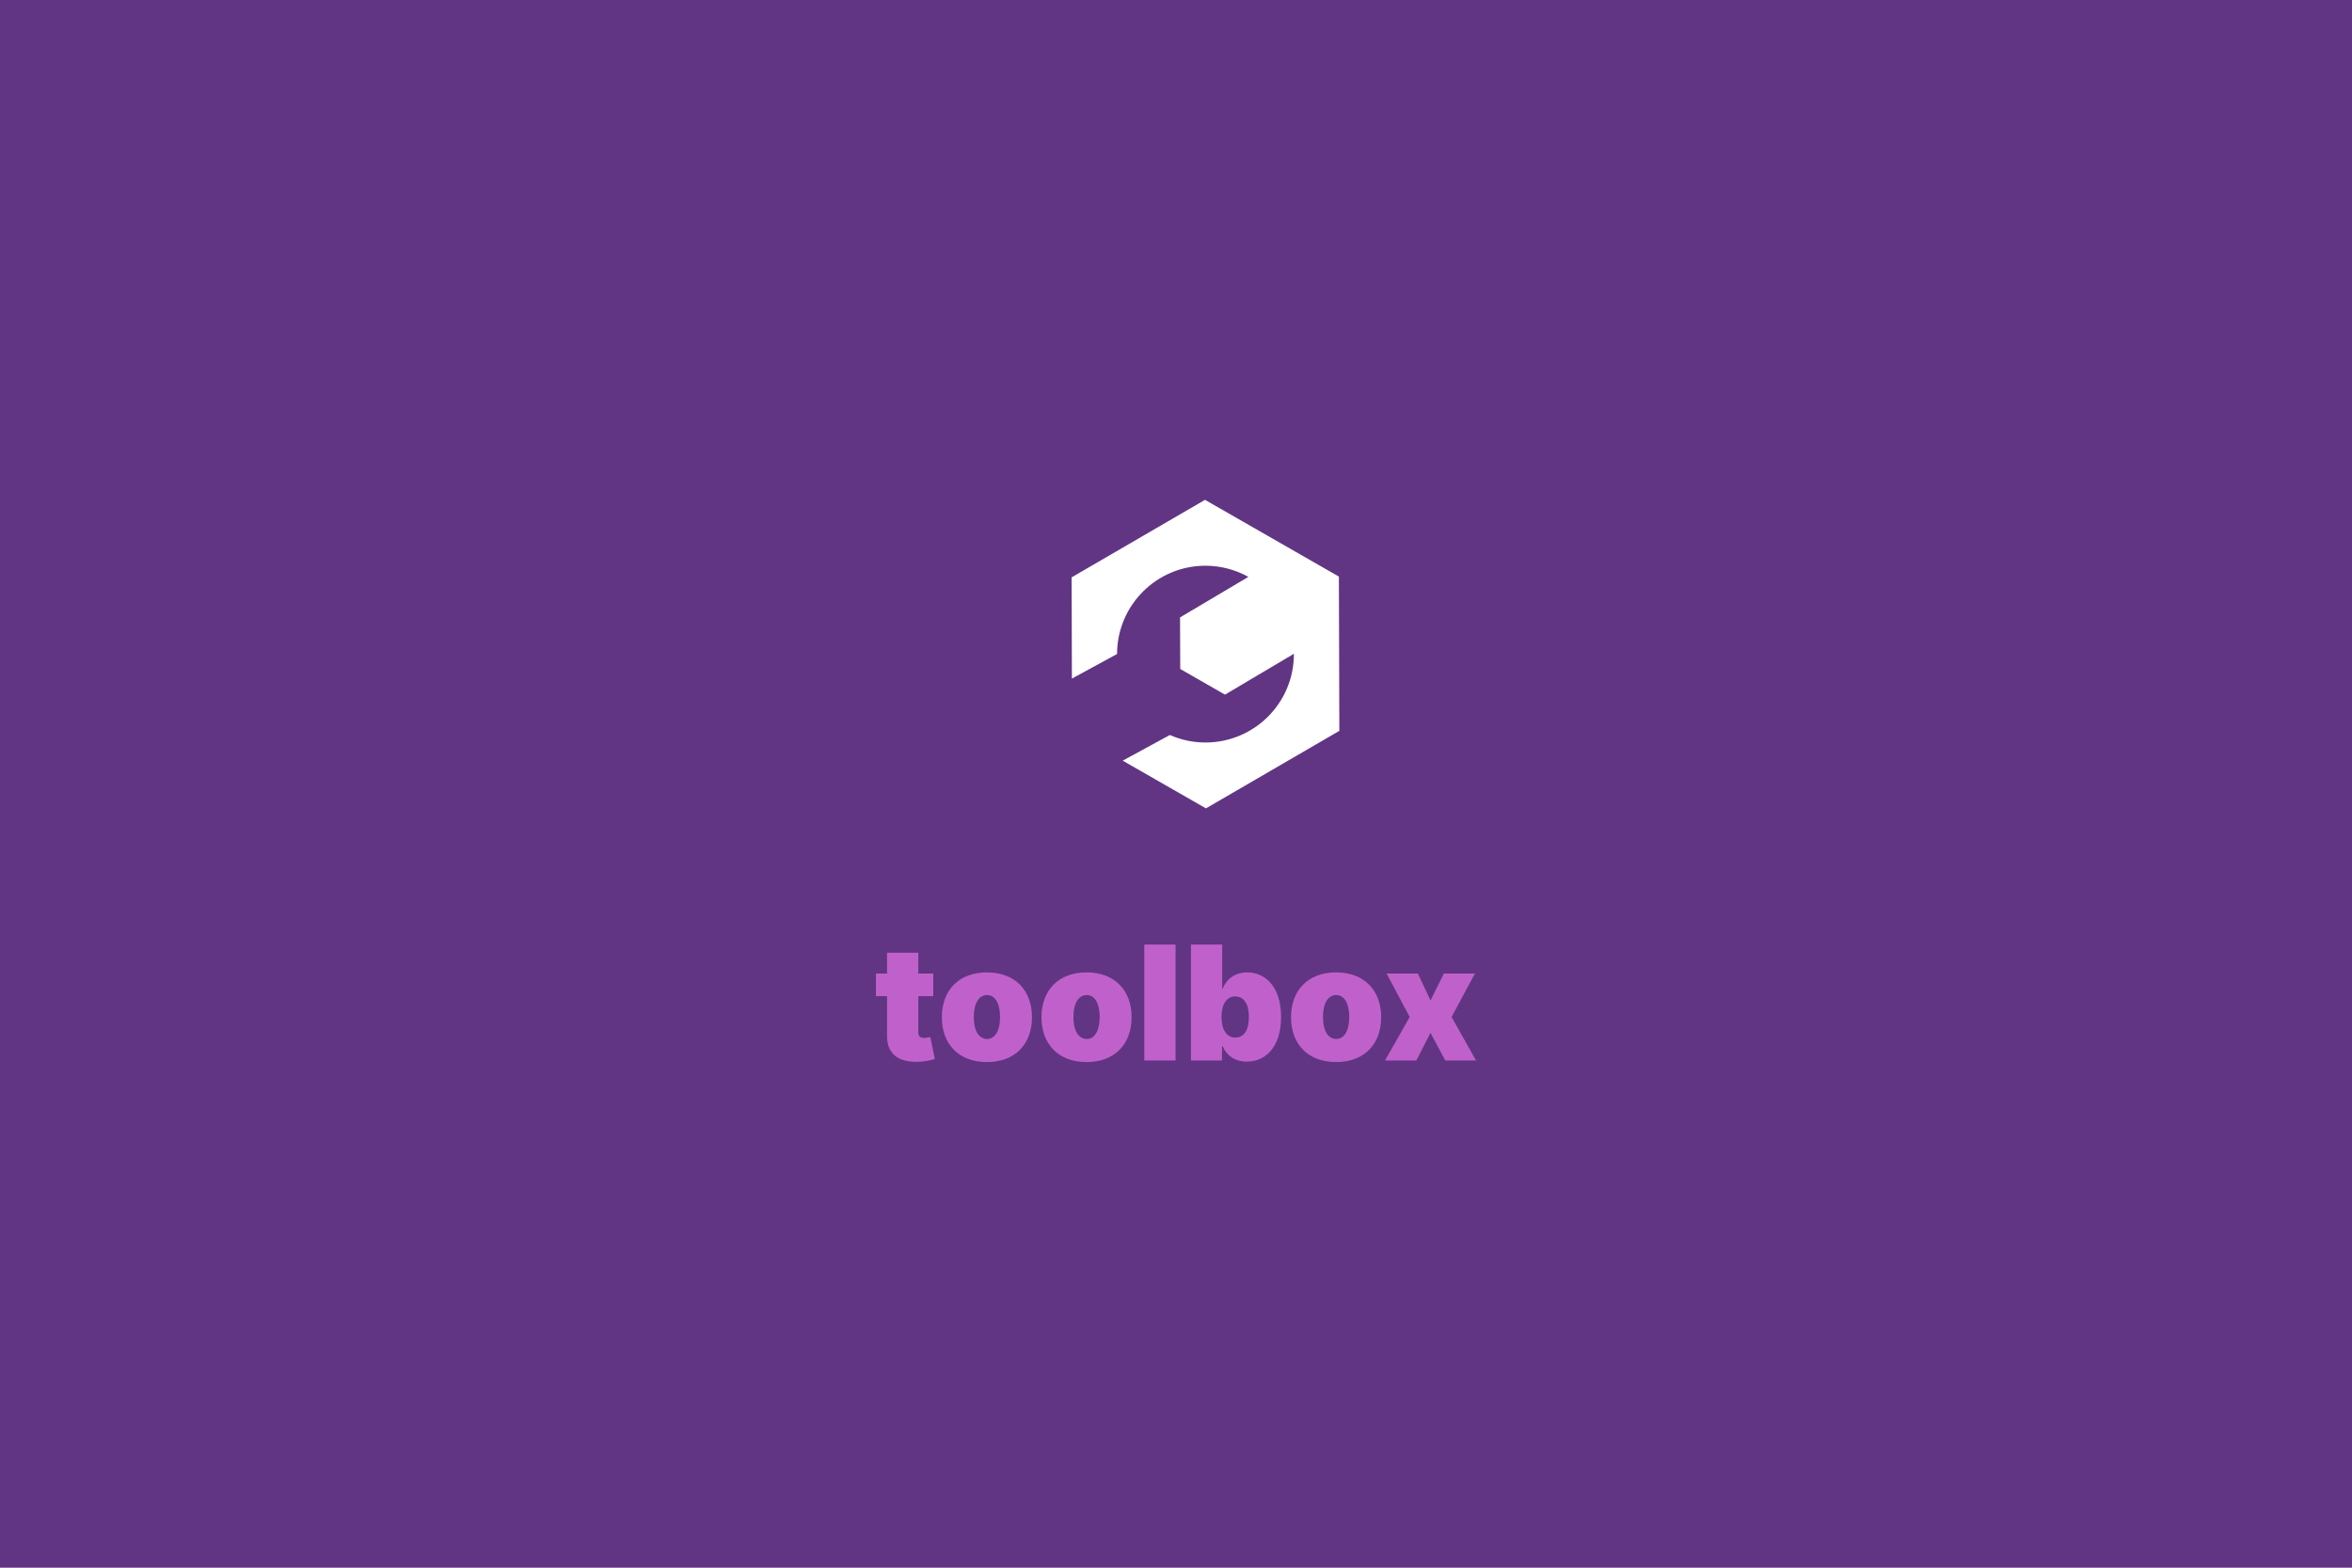
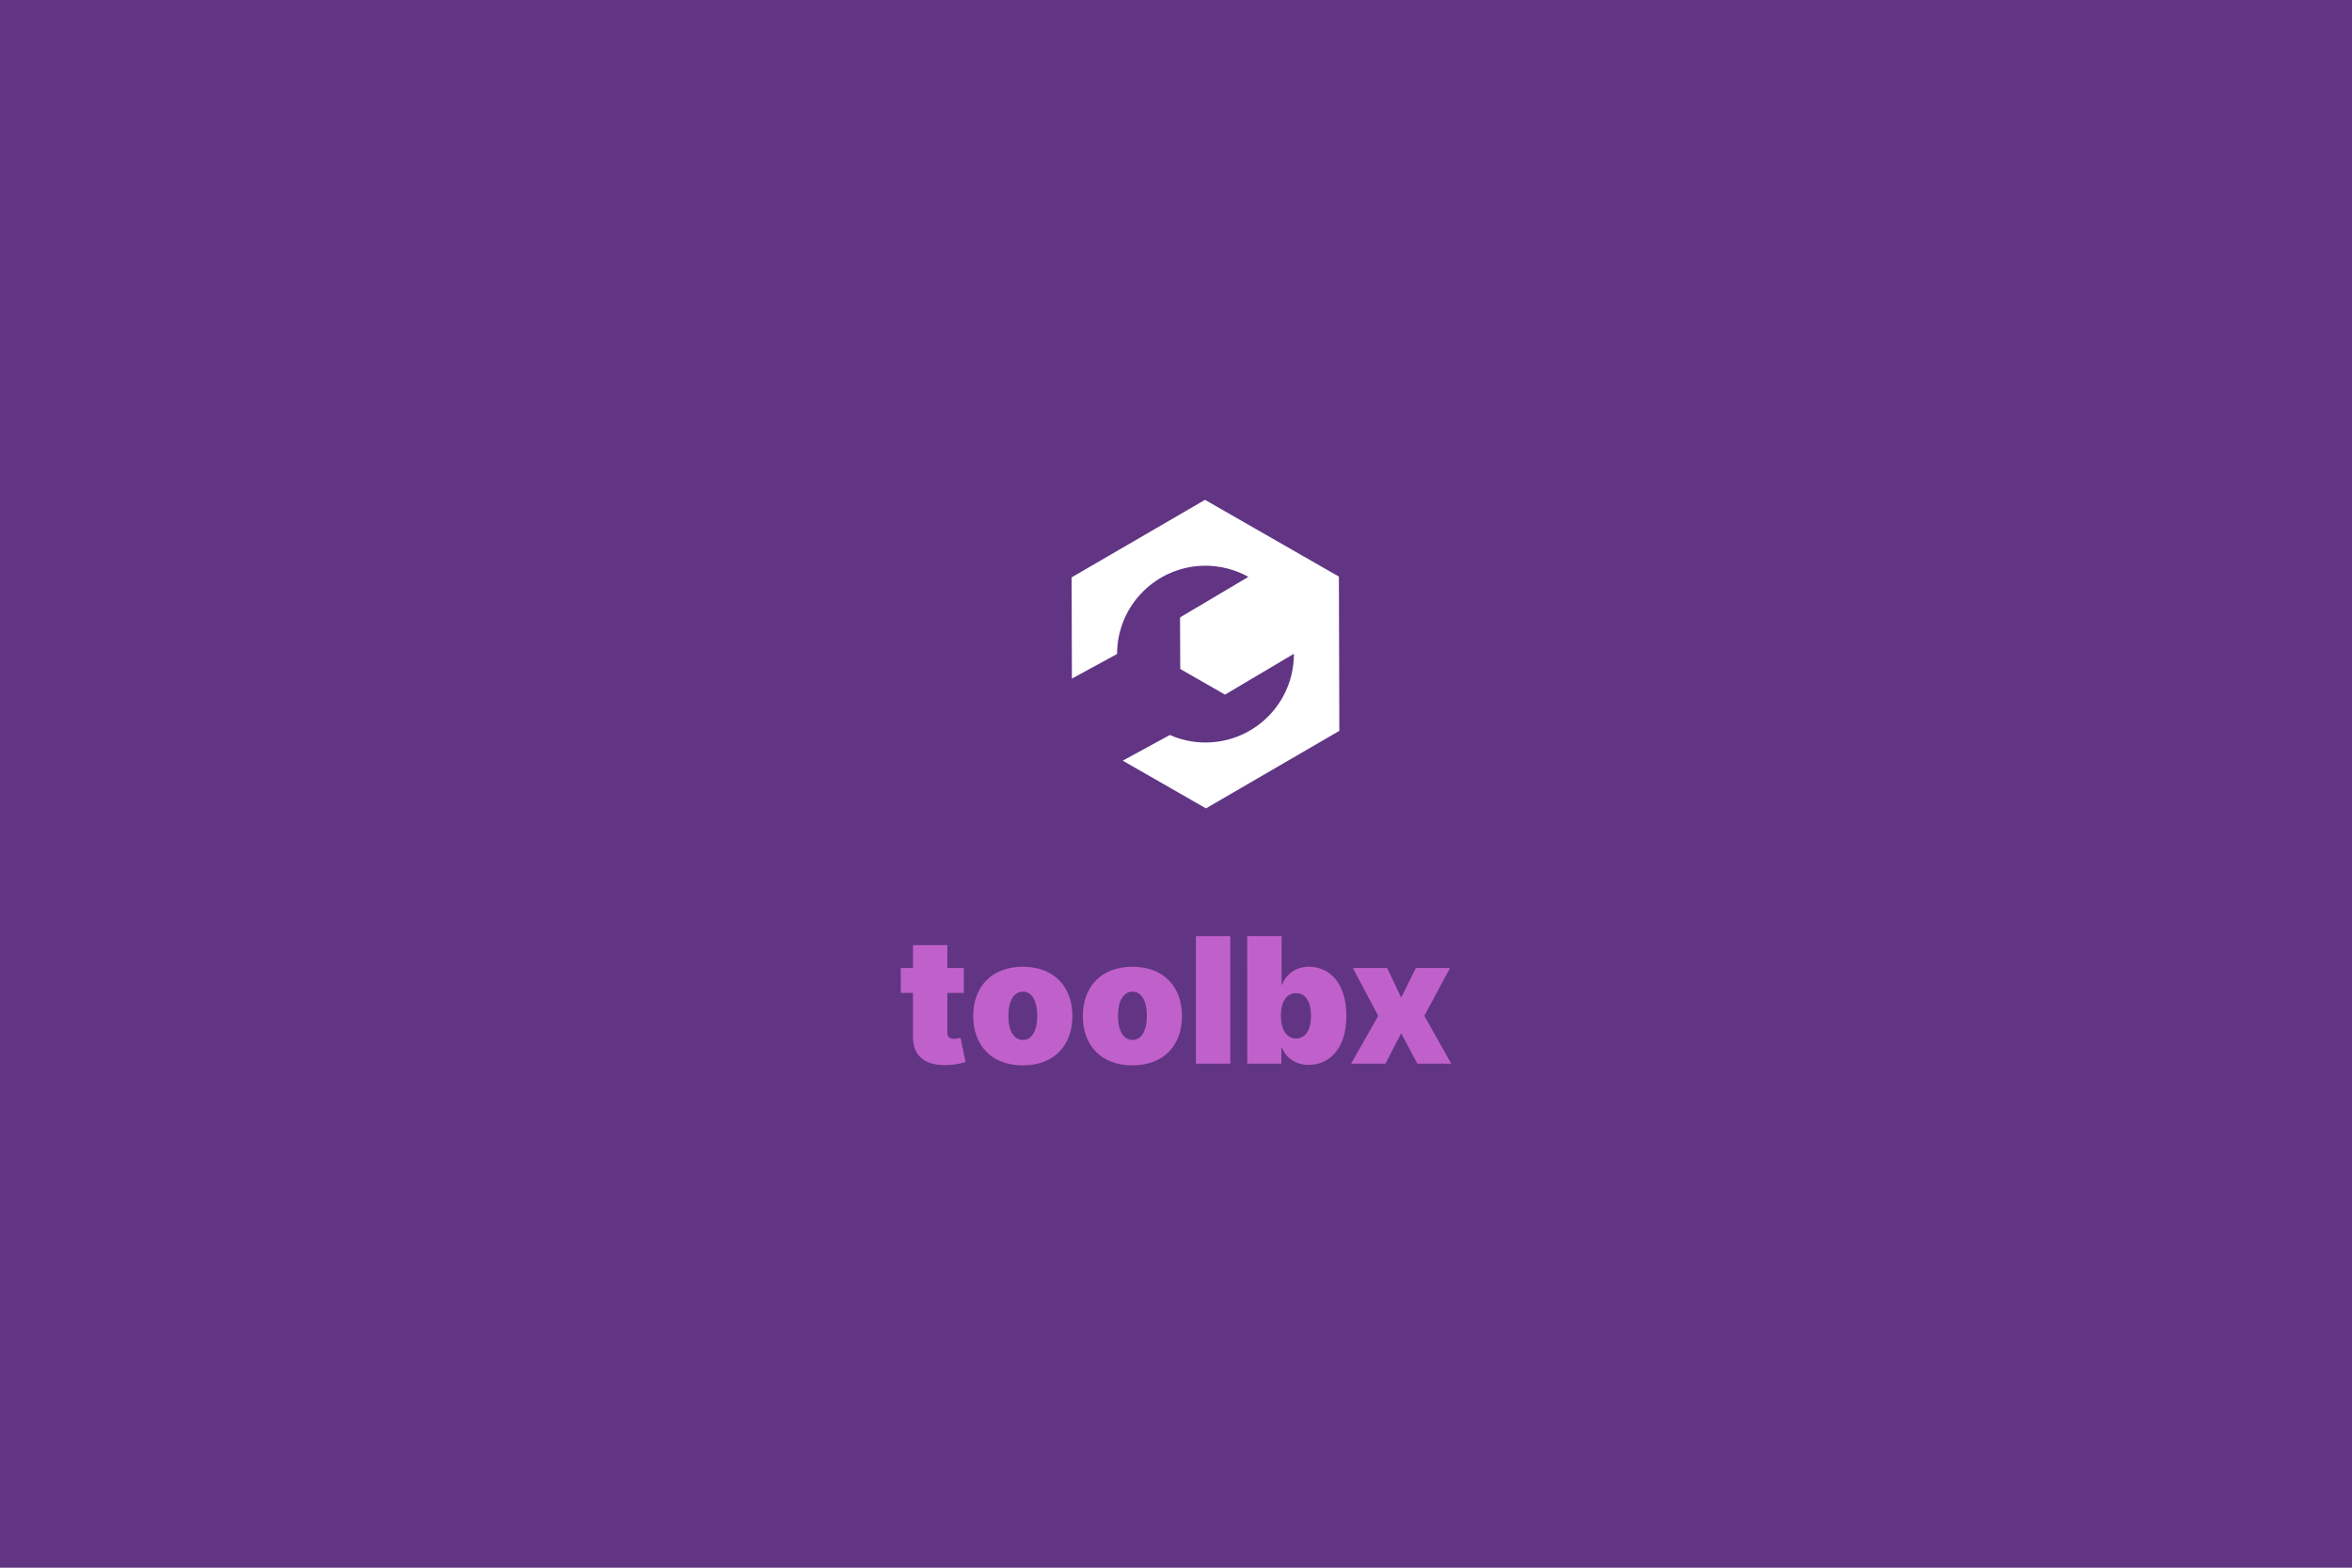
<svg xmlns="http://www.w3.org/2000/svg" id="svg10448" version="1.1" viewBox="0 0 158.75 105.833" height="400" width="600">
  <defs id="defs10442">
    <filter id="filter62647-5-1-29" style="color-interpolation-filters:sRGB" x="-0.143" y="-0.089" width="1.287" height="1.34">
      <feFlood id="feFlood62637-04-2-75" result="flood" flood-color="rgb(0,0,0)" flood-opacity="0.18" />
      <feComposite id="feComposite62639-87-2-64" result="composite1" operator="in" in2="SourceGraphic" in="flood" />
      <feGaussianBlur id="feGaussianBlur62641-1-7-63" result="blur" stdDeviation="7" in="composite1" />
      <feOffset id="feOffset62643-7-7-7" result="offset" dy="6" dx="0" />
      <feComposite id="feComposite62645-2-9-9" result="fbSourceGraphic" operator="over" in2="offset" in="SourceGraphic" />
      <feColorMatrix id="feColorMatrix62793-7-1-7" values="0 0 0 -1 0 0 0 0 -1 0 0 0 0 -1 0 0 0 0 1 0" in="fbSourceGraphic" result="fbSourceGraphicAlpha" />
      <feFlood in="fbSourceGraphic" result="flood" flood-color="rgb(0,0,0)" flood-opacity="0.349" id="feFlood62795-2-4-49" />
      <feComposite result="composite1" operator="in" in="flood" id="feComposite62797-26-04-17" in2="fbSourceGraphic" />
      <feGaussianBlur result="blur" stdDeviation="3.5" in="composite1" id="feGaussianBlur62799-1-7-0" />
      <feOffset result="offset" dy="3" dx="0" id="feOffset62801-06-8-6" />
      <feComposite result="composite2" operator="over" in="fbSourceGraphic" id="feComposite62803-1-7-0" in2="offset" />
    </filter>
  </defs>
  <g transform="translate(-459.7283,604.7206)" id="layer1">
    <rect y="-604.721" x="459.728" height="105.833" width="158.75" id="rect965" style="fill:#613583;fill-opacity:1;stroke:none;stroke-width:0.265;stroke-linecap:butt;stroke-linejoin:miter;font-variation-settings:normal;opacity:1;vector-effect:none;stroke-miterlimit:4;stroke-dasharray:none;stroke-dashoffset:0;stroke-opacity:1;-inkscape-stroke:none;stop-color:#000000;stop-opacity:1" />
    <text id="text977" y="-642.845" x="539.169" style="font-style:normal;font-variant:normal;font-weight:800;font-stretch:normal;font-size:5.644px;line-height:0%;font-family:Cantarell;-inkscape-font-specification:'Cantarell Ultra-Bold';text-align:center;letter-spacing:-0.106px;word-spacing:0px;text-anchor:middle;display:inline;fill:#ffffff;fill-opacity:1;stroke:none;stroke-width:0.265" xml:space="preserve">
      <tspan id="tspan973" y="-642.845" x="539.169" style="font-style:normal;font-variant:normal;font-weight:normal;font-stretch:normal;font-size:5.644px;line-height:1.25;font-family:Cantarell;-inkscape-font-specification:'Cantarell Ultra-Bold';text-align:center;text-anchor:middle;fill:#ffffff;stroke-width:0.265">Try the lastest and greatest GNOME software</tspan>
      <tspan id="tspan975" y="-635.79" x="539.116" style="font-style:normal;font-variant:normal;font-weight:normal;font-stretch:normal;font-size:5.644px;line-height:1.25;font-family:Cantarell;-inkscape-font-specification:'Cantarell Ultra-Bold';text-align:center;text-anchor:middle;fill:#ffffff;stroke-width:0.265">in a VM or on real hardware</tspan>
    </text>
    <g id="g1369" transform="translate(0.2728928,6.196089)">
      <g id="g1053" transform="matrix(0.2645833,0,0,0.2645833,517.0073,-590.571)">
        <path id="path1013" d="m 89.879,50.64 -34.029,19.779 0.076,25.827 11.518,-6.275 c 0.023,-12.442 10.106,-22.523 22.551,-22.523 3.833,0.002 7.602,0.982 10.951,2.846 l -17.434,10.341 0.051,13.159 11.416,6.547 17.577,-10.425 c 0.001,0.028 0.001,0.057 0.001,0.085 0,12.455 -10.097,22.552 -22.552,22.552 -3.237,0 -6.311,-0.687 -9.094,-1.915 l -12.02,6.548 21.228,12.174 34.029,-19.779 -0.113,-39.36 z" style="vector-effect:none;fill:#ffffff;fill-opacity:1;stroke:none;stroke-width:8.184;stroke-linecap:butt;stroke-linejoin:miter;stroke-miterlimit:4;stroke-dasharray:none;stroke-dashoffset:0;stroke-opacity:1;marker:none;marker-start:none;marker-mid:none;marker-end:none;paint-order:normal;enable-background:new" />
      </g>
    </g>
-     <g aria-label="toolbox" id="text4529" style="font-weight:900;font-size:21.673px;line-height:1.25;font-family:Inter;-inkscape-font-specification:'Inter, Heavy';letter-spacing:0px;word-spacing:0px;fill:#c061cb;stroke-width:0.263" transform="matrix(0.4964961,0,0,0.4964961,499.856,-543.3879)">
-       <path d="M 46.047,8.842 H 44.015 V 6.01 h -4.248 v 2.832 h -1.508 V 11.921 h 1.508 v 5.341 c -0.031,2.478 1.501,3.733 4.433,3.571 0.962,-0.054 1.678,-0.254 2.063,-0.369 l -0.616,-2.986 c -0.162,0.038 -0.577,0.123 -0.831,0.123 -0.554,0 -0.8,-0.246 -0.8,-0.739 V 11.921 h 2.032 z" id="path10092" style="fill:#c061cb" />
-       <path d="m 53.343,20.879 c 3.848,0 6.126,-2.463 6.126,-6.096 0,-3.633 -2.278,-6.096 -6.126,-6.096 -3.848,0 -6.126,2.463 -6.126,6.096 0,3.633 2.278,6.096 6.126,6.096 z m 0.031,-3.14 c -1.139,0 -1.816,-1.131 -1.816,-2.986 0,-1.855 0.677,-2.986 1.816,-2.986 1.077,0 1.755,1.131 1.755,2.986 0,1.855 -0.677,2.986 -1.755,2.986 z" id="path10094" style="fill:#c061cb" />
-       <path d="m 66.888,20.879 c 3.848,0 6.126,-2.463 6.126,-6.096 0,-3.633 -2.278,-6.096 -6.126,-6.096 -3.848,0 -6.126,2.463 -6.126,6.096 0,3.633 2.278,6.096 6.126,6.096 z m 0.031,-3.14 c -1.139,0 -1.816,-1.131 -1.816,-2.986 0,-1.855 0.677,-2.986 1.816,-2.986 1.077,0 1.755,1.131 1.755,2.986 0,1.855 -0.677,2.986 -1.755,2.986 z" id="path10096" style="fill:#c061cb" />
-       <path d="m 78.987,4.902 h -4.248 V 20.664 h 4.248 z" id="path10098" style="fill:#c061cb" />
-       <path d="m 81.08,20.664 h 4.218 v -1.939 h 0.092 c 0.493,1.201 1.632,2.093 3.294,2.093 2.524,0 4.649,-1.97 4.649,-6.065 0,-4.279 -2.278,-6.065 -4.618,-6.065 -1.755,0 -2.863,1.016 -3.325,2.217 h -0.062 V 4.902 h -4.248 z m 4.156,-5.911 c 0,-1.755 0.708,-2.801 1.878,-2.801 1.17,0 1.847,1.047 1.847,2.801 0,1.755 -0.677,2.801 -1.847,2.801 -1.17,0 -1.878,-1.077 -1.878,-2.801 z" id="path10100" style="fill:#c061cb" />
-       <path d="m 100.814,20.879 c 3.848,0 6.126,-2.463 6.126,-6.096 0,-3.633 -2.278,-6.096 -6.126,-6.096 -3.848,0 -6.126,2.463 -6.126,6.096 0,3.633 2.278,6.096 6.126,6.096 z m 0.031,-3.14 c -1.139,0 -1.816,-1.131 -1.816,-2.986 0,-1.855 0.677,-2.986 1.816,-2.986 1.077,0 1.755,1.131 1.755,2.986 0,1.855 -0.677,2.986 -1.755,2.986 z" id="path10102" style="fill:#c061cb" />
-       <path d="m 111.927,8.842 h -4.248 l 3.14,5.911 -3.356,5.911 h 4.248 l 1.939,-3.756 2.001,3.756 h 4.187 l -3.325,-5.911 3.171,-5.911 h -4.218 l -1.816,3.663 z" id="path10104" style="fill:#c061cb" />
+     <g aria-label="toolbx" id="text2611" style="font-weight:900;font-size:11.835px;line-height:1.25;font-family:Inter;-inkscape-font-specification:'Inter, Heavy';text-align:center;letter-spacing:0px;word-spacing:0px;text-anchor:middle;opacity:1;vector-effect:none;fill:#c061cb;stroke-width:0.13;stop-color:#000000;stop-opacity:1" transform="translate(-1.008795)">
+       <path d="m 525.789,-539.371 h -1.11 v -1.547 h -2.32 v 1.547 h -0.824 v 1.681 h 0.824 v 2.917 c -0.017,1.353 0.82,2.038 2.421,1.95 0.525,-0.029 0.916,-0.139 1.126,-0.202 l -0.336,-1.631 c -0.088,0.021 -0.315,0.067 -0.454,0.067 -0.303,0 -0.437,-0.134 -0.437,-0.403 v -2.698 h 1.11 z" style="vector-effect:none;stop-color:#000000;stop-opacity:1" id="path3980" />
+       <path d="m 529.773,-532.798 c 2.101,0 3.346,-1.345 3.346,-3.329 0,-1.984 -1.244,-3.329 -3.346,-3.329 -2.101,0 -3.346,1.345 -3.346,3.329 0,1.984 1.244,3.329 3.346,3.329 z m 0.017,-1.715 c -0.622,0 -0.992,-0.618 -0.992,-1.631 0,-1.013 0.37,-1.631 0.992,-1.631 0.588,0 0.958,0.618 0.958,1.631 0,1.013 -0.37,1.631 -0.958,1.631 z" style="vector-effect:none;stop-color:#000000;stop-opacity:1" id="path3982" />
+       <path d="m 537.17,-532.798 c 2.101,0 3.346,-1.345 3.346,-3.329 0,-1.984 -1.244,-3.329 -3.346,-3.329 -2.101,0 -3.346,1.345 -3.346,3.329 0,1.984 1.244,3.329 3.346,3.329 z m 0.017,-1.715 c -0.622,0 -0.992,-0.618 -0.992,-1.631 0,-1.013 0.37,-1.631 0.992,-1.631 0.588,0 0.958,0.618 0.958,1.631 0,1.013 -0.37,1.631 -0.958,1.631 z" style="vector-effect:none;stop-color:#000000;stop-opacity:1" id="path3984" />
+       <path d="m 543.777,-541.523 h -2.32 v 8.608 h 2.32 z" style="vector-effect:none;stop-color:#000000;stop-opacity:1" id="path3986" />
+       <path d="m 544.92,-532.916 h 2.303 v -1.059 h 0.05 c 0.269,0.656 0.891,1.143 1.799,1.143 1.379,0 2.539,-1.076 2.539,-3.312 0,-2.337 -1.244,-3.312 -2.522,-3.312 -0.958,0 -1.563,0.555 -1.816,1.21 h -0.034 v -3.278 h -2.32 z m 2.27,-3.228 c 0,-0.958 0.387,-1.53 1.026,-1.53 0.639,0 1.009,0.572 1.009,1.53 0,0.958 -0.37,1.53 -1.009,1.53 -0.639,0 -1.026,-0.588 -1.026,-1.53 z" style="vector-effect:none;stop-color:#000000;stop-opacity:1" id="path3988" />
+       <path d="m 554.368,-539.371 h -2.32 l 1.715,3.228 -1.832,3.228 h 2.32 l 1.059,-2.051 1.093,2.051 h 2.286 l -1.816,-3.228 1.732,-3.228 h -2.303 l -0.992,2.001 z" style="vector-effect:none;stop-color:#000000;stop-opacity:1" id="path3990" />
    </g>
  </g>
</svg>
